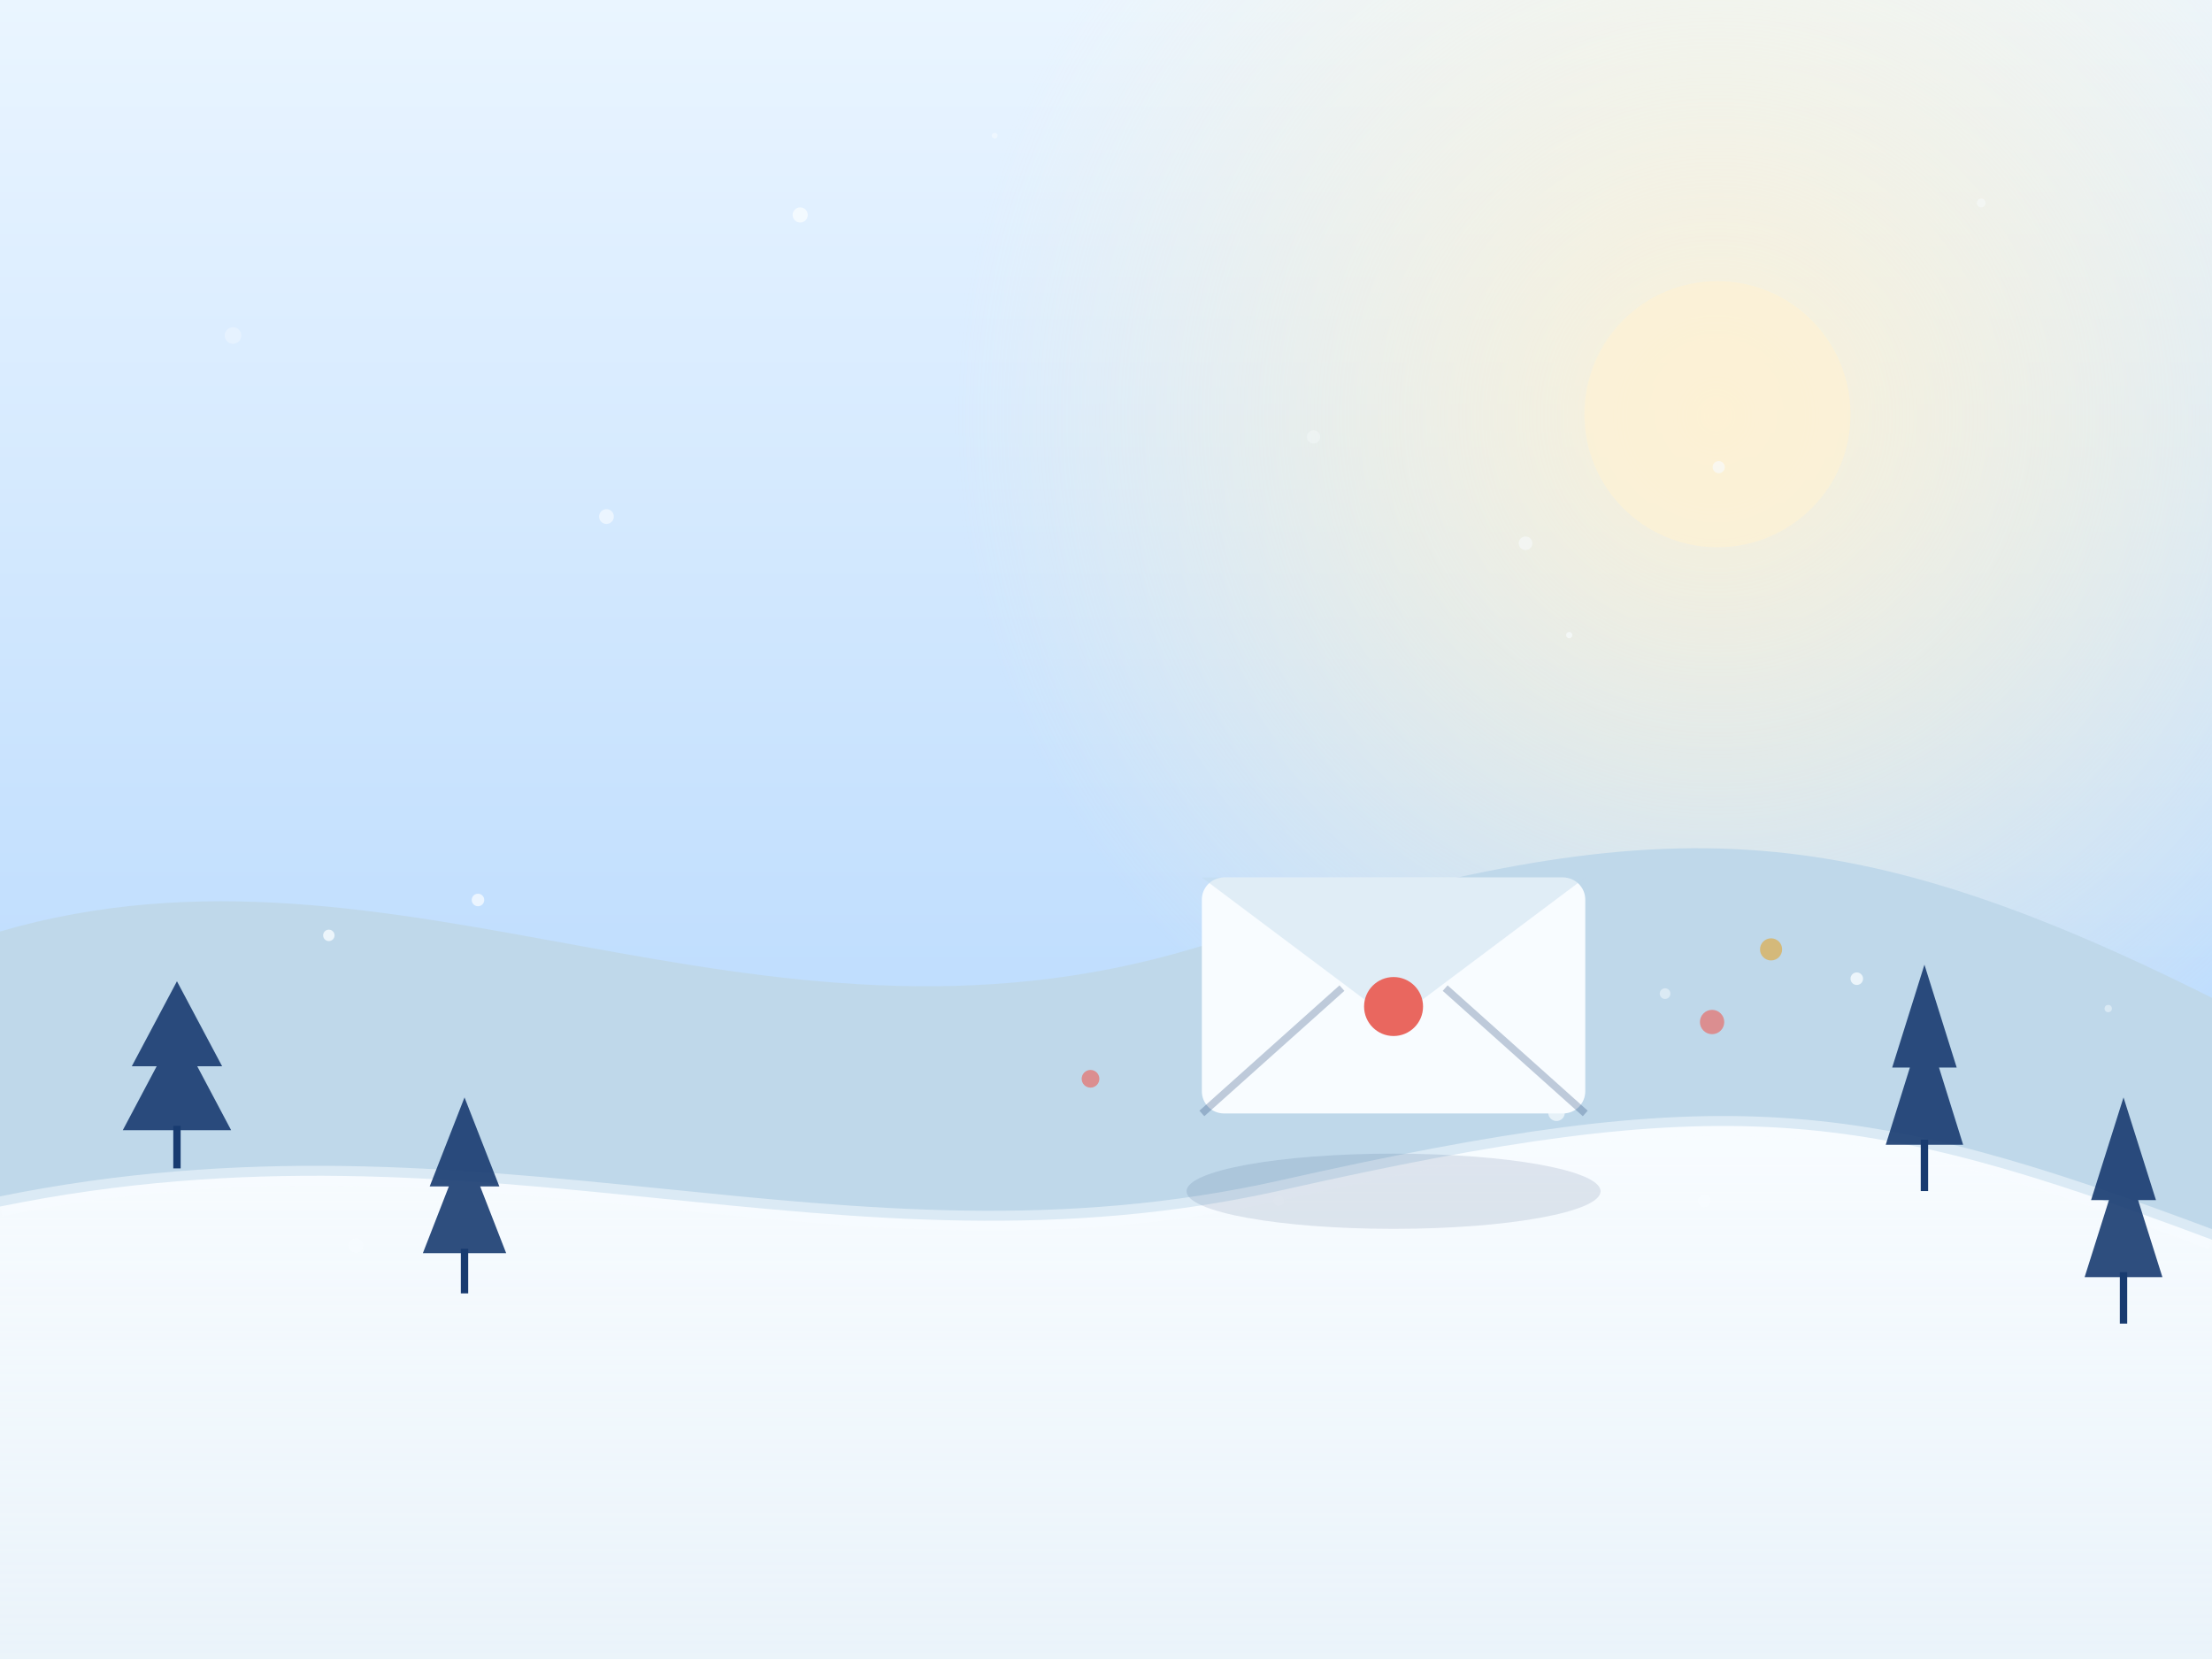
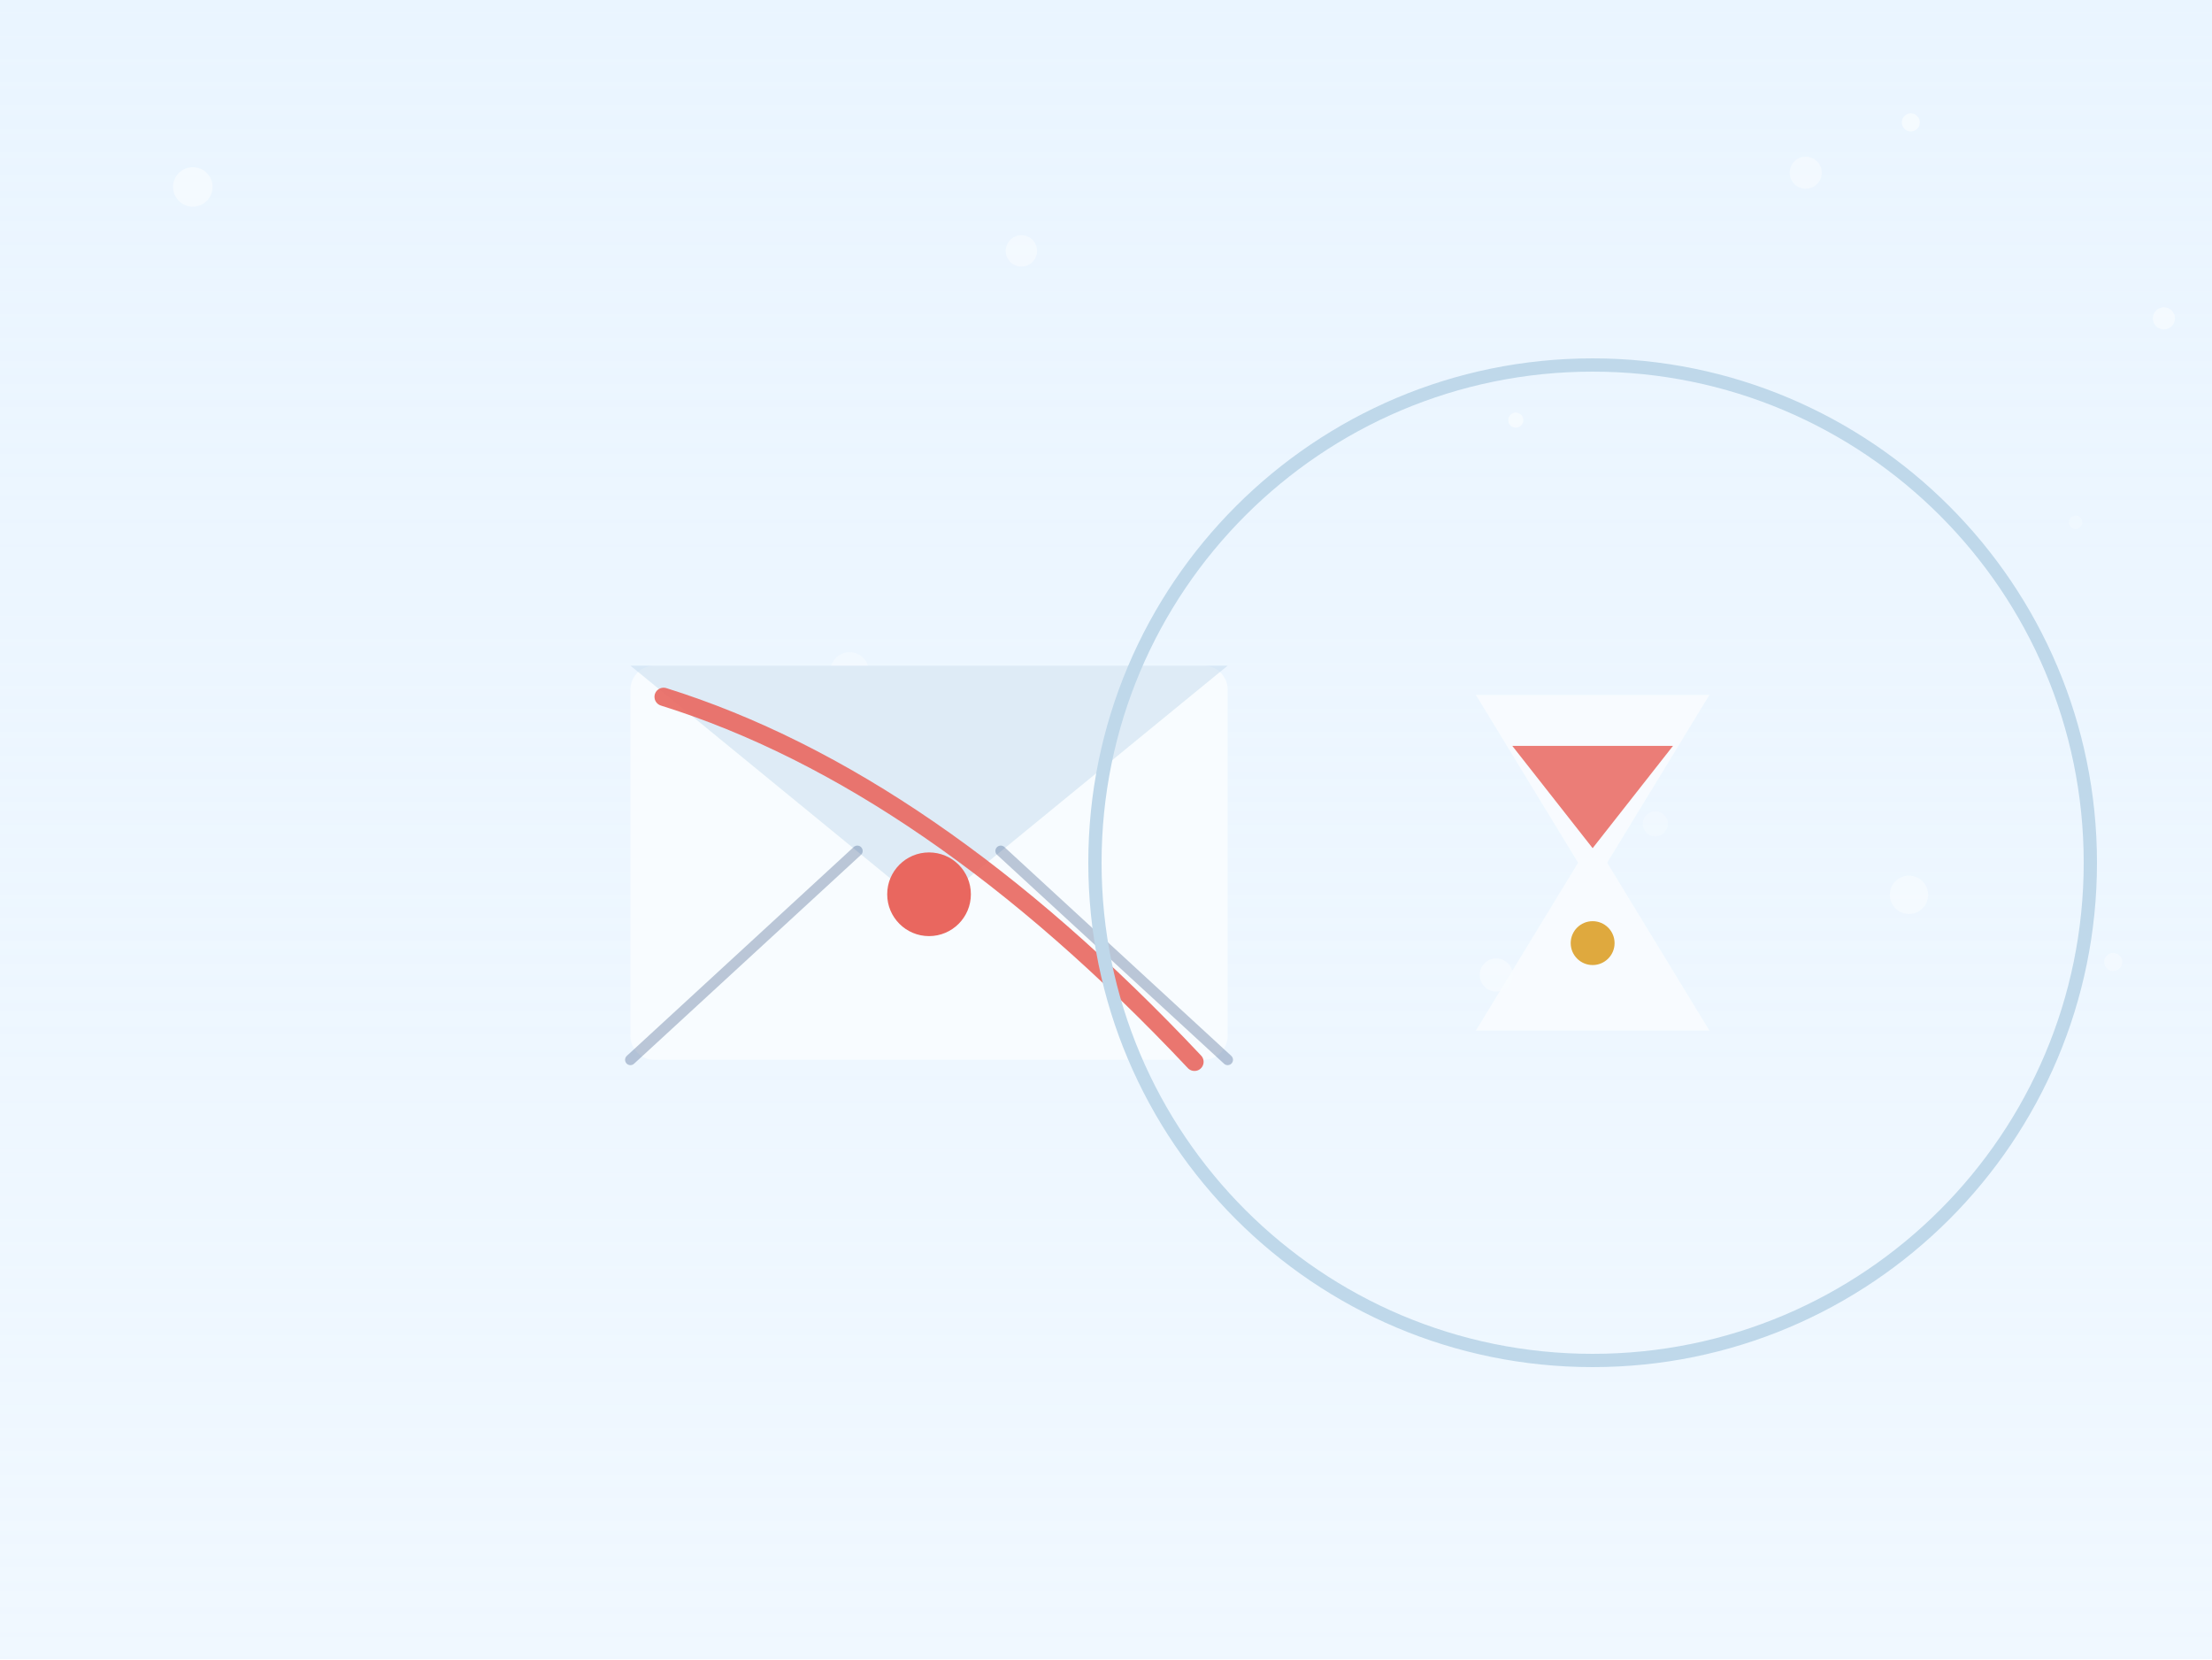
<svg xmlns="http://www.w3.org/2000/svg" viewBox="0 0 1200 900" width="1200" height="900" role="img" aria-labelledby="art-recipient-waiting-winter-title art-recipient-waiting-winter-desc">
  <defs>
    <linearGradient id="art-recipient-waiting-winter-sky" x1="0" y1="0" x2="0" y2="1">
      <stop offset="0" stop-color="#EAF5FF" />
-       <stop offset="1" stop-color="#A3CEFD" />
-     </linearGradient>
-     <linearGradient id="art-recipient-waiting-winter-ground" x1="0" y1="0" x2="0" y2="1">
-       <stop offset="0" stop-color="#F8FCFF" />
-       <stop offset="1" stop-color="#F8FCFF" stop-opacity="0.76" />
+       <stop offset="1" stop-color="#EAF5FF" stop-opacity="0.72" />
    </linearGradient>
    <radialGradient id="art-recipient-waiting-winter-glow">
-       <stop offset="0" stop-color="#FFF2D2" stop-opacity="0.85" />
+       <stop offset="0" stop-color="#FFF2D2" stop-opacity="0.8" />
      <stop offset="1" stop-color="#FFF2D2" stop-opacity="0" />
    </radialGradient>
  </defs>
  <rect width="1200" height="900" fill="url(#art-recipient-waiting-winter-sky)" />
-   <circle cx="931.7" cy="224.7" r="417.8" fill="url(#art-recipient-waiting-winter-glow)" />
-   <circle cx="931.7" cy="224.7" r="72.2" fill="#FFF2D2" opacity="0.6" />
-   <path d="M0 505.3 C216 442.3, 408 586.3, 648 514.3 S984 433.3, 1200 541.3 L1200 900 L0 900 Z" fill="#BFD8EA" />
-   <path d="M0 654.5 C264 600.5, 456 699.5, 696 645.5 S1008 600.5, 1200 672.5 L1200 900 L0 900 Z" fill="url(#art-recipient-waiting-winter-ground)" />
-   <path d="M0 654.5 C264 600.5, 456 699.5, 696 645.5 S1008 600.5, 1200 672.5" fill="none" stroke="#F8FCFF" stroke-width="10.8" opacity="0.5" />
-   <circle cx="126.4" cy="182" r="4.5" fill="#F8FCFF" opacity="0.36" />
-   <circle cx="193.1" cy="675.7" r="4" fill="#F8FCFF" opacity="0.55" />
-   <circle cx="259.3" cy="488.2" r="3.4" fill="#F8FCFF" opacity="0.75" />
-   <circle cx="924.6" cy="651.5" r="3.4" fill="#F8FCFF" opacity="0.69" />
-   <circle cx="851.3" cy="344.5" r="1.7" fill="#F8FCFF" opacity="0.66" />
-   <circle cx="434.1" cy="116.6" r="4.1" fill="#F8FCFF" opacity="0.81" />
-   <circle cx="329" cy="280.2" r="4" fill="#F8FCFF" opacity="0.66" />
-   <circle cx="1007.3" cy="530.9" r="3.4" fill="#F8FCFF" opacity="0.79" />
-   <circle cx="539.6" cy="73.6" r="1.6" fill="#F8FCFF" opacity="0.51" />
-   <circle cx="693.7" cy="651.4" r="2.9" fill="#F8FCFF" opacity="0.73" />
-   <circle cx="178.4" cy="507.4" r="3.1" fill="#F8FCFF" opacity="0.80" />
-   <circle cx="844.4" cy="603.6" r="4.5" fill="#F8FCFF" opacity="0.68" />
-   <circle cx="712.6" cy="237" r="3.6" fill="#F8FCFF" opacity="0.34" />
-   <circle cx="827.6" cy="294.7" r="3.7" fill="#F8FCFF" opacity="0.53" />
-   <circle cx="903.3" cy="539" r="2.9" fill="#F8FCFF" opacity="0.48" />
-   <circle cx="1143.7" cy="547.1" r="2" fill="#F8FCFF" opacity="0.46" />
-   <circle cx="1074.8" cy="110.1" r="2.4" fill="#F8FCFF" opacity="0.44" />
-   <circle cx="932.4" cy="253.4" r="3.3" fill="#F8FCFF" opacity="0.60" />
-   <rect x="94" y="610.7" width="4" height="23.1" fill="#183B70" />
-   <path d="M96 532.3 L71.5 578.4 L85 578.4 L66.6 613.1 L125.4 613.1 L107 578.4 L120.5 578.4 Z" fill="#183B70" opacity="0.9" />
-   <rect x="250" y="677.4" width="4" height="24.2" fill="#183B70" />
-   <path d="M252 595.3 L233.1 643.6 L243.5 643.6 L229.4 679.8 L274.6 679.8 L260.5 643.6 L270.9 643.6 Z" fill="#183B70" opacity="0.9" />
-   <rect x="1042" y="618.2" width="4" height="27.9" fill="#183B70" />
-   <path d="M1044 523.3 L1026.5 579.1 L1036.1 579.1 L1023 621 L1065 621 L1051.9 579.1 L1061.5 579.1 Z" fill="#183B70" opacity="0.9" />
-   <rect x="1150" y="690.1" width="4" height="27.9" fill="#183B70" />
-   <path d="M1152 595.3 L1134.4 651 L1144.1 651 L1130.9 692.8 L1173.1 692.8 L1159.9 651 L1169.6 651 Z" fill="#183B70" opacity="0.9" />
-   <ellipse cx="756" cy="646.2" rx="112.3" ry="20.4" fill="#183B70" opacity="0.12" />
-   <circle cx="591.6" cy="585.2" r="4.8" fill="#E9675F" opacity="0.65" />
-   <circle cx="960.8" cy="515" r="6" fill="#DFA93E" opacity="0.65" />
-   <circle cx="928.8" cy="554.4" r="6.6" fill="#E9675F" opacity="0.65" />
-   <g transform="translate(756 540) scale(2)">
-     <rect x="-52" y="-32" width="104" height="64" rx="6" fill="#F8FCFF" />
-     <path d="M-52 -32 L0 7 L52 -32 Z" fill="#BFD8EA" opacity="0.42" />
-     <path d="M-52 32 L-14 -2 M52 32 L14 -2" fill="none" stroke="#183B70" stroke-width="2" opacity="0.26" />
-     <circle cx="0" cy="3" r="8" fill="#E9675F" />
+   <circle cx="1146.4" cy="521.8" r="4.9" fill="#F8FCFF" opacity="0.54" />
+   <circle cx="1036.6" cy="66.4" r="4.9" fill="#F8FCFF" opacity="0.80" />
+   <circle cx="104.6" cy="101.4" r="10.7" fill="#F8FCFF" opacity="0.71" />
+   <circle cx="554.1" cy="136.1" r="8.5" fill="#F8FCFF" opacity="0.62" />
+   <circle cx="1035.6" cy="485.4" r="10.4" fill="#F8FCFF" opacity="0.62" />
+   <circle cx="898" cy="446.9" r="6.8" fill="#F8FCFF" opacity="0.37" />
+   <circle cx="822.3" cy="227.9" r="4.1" fill="#F8FCFF" opacity="0.74" />
+   <circle cx="1173.9" cy="172.7" r="6" fill="#F8FCFF" opacity="0.72" />
+   <circle cx="811.7" cy="528.9" r="9" fill="#F8FCFF" opacity="0.62" />
+   <circle cx="1126" cy="283.3" r="3.6" fill="#F8FCFF" opacity="0.36" />
+   <circle cx="460.9" cy="364.2" r="10.4" fill="#F8FCFF" opacity="0.55" />
+   <circle cx="979.6" cy="93.7" r="8.7" fill="#F8FCFF" opacity="0.58" />
+   <g transform="rotate(0 504 468)">
+     <rect x="342" y="361.1" width="324" height="213.8" rx="13" fill="#F8FCFF" />
+     <path d="M342 361.1 L504 493.7 L666 361.1 Z" fill="#BFD8EA" opacity="0.45" />
+     <path d="M342 574.9 L465.1 461.6 M666 574.9 L542.9 461.6" fill="none" stroke="#183B70" stroke-width="5.8" stroke-linecap="round" stroke-linejoin="round" opacity="0.28" />
+     <circle cx="504" cy="485.1" r="22.7" fill="#E9675F" />
  </g>
+   <path d="M360 378 Q504 423 648 576" fill="none" stroke="#E9675F" stroke-width="9.9" stroke-linecap="round" stroke-linejoin="round" opacity="0.90" />
+   <path d="M800.6 376.9 H927.4 L871.9 468 L927.4 559.1 H800.6 L856.1 468 Z" fill="#F8FCFF" opacity="0.92" />
+   <path d="M820.4 404.6 L864 460.1 L907.6 404.6 Z" fill="#E9675F" opacity="0.85" />
+   <circle cx="864" cy="511.6" r="11.9" fill="#DFA93E" />
+   <circle cx="864" cy="468" r="270" fill="none" stroke="#BFD8EA" stroke-width="7.2" />
</svg>
